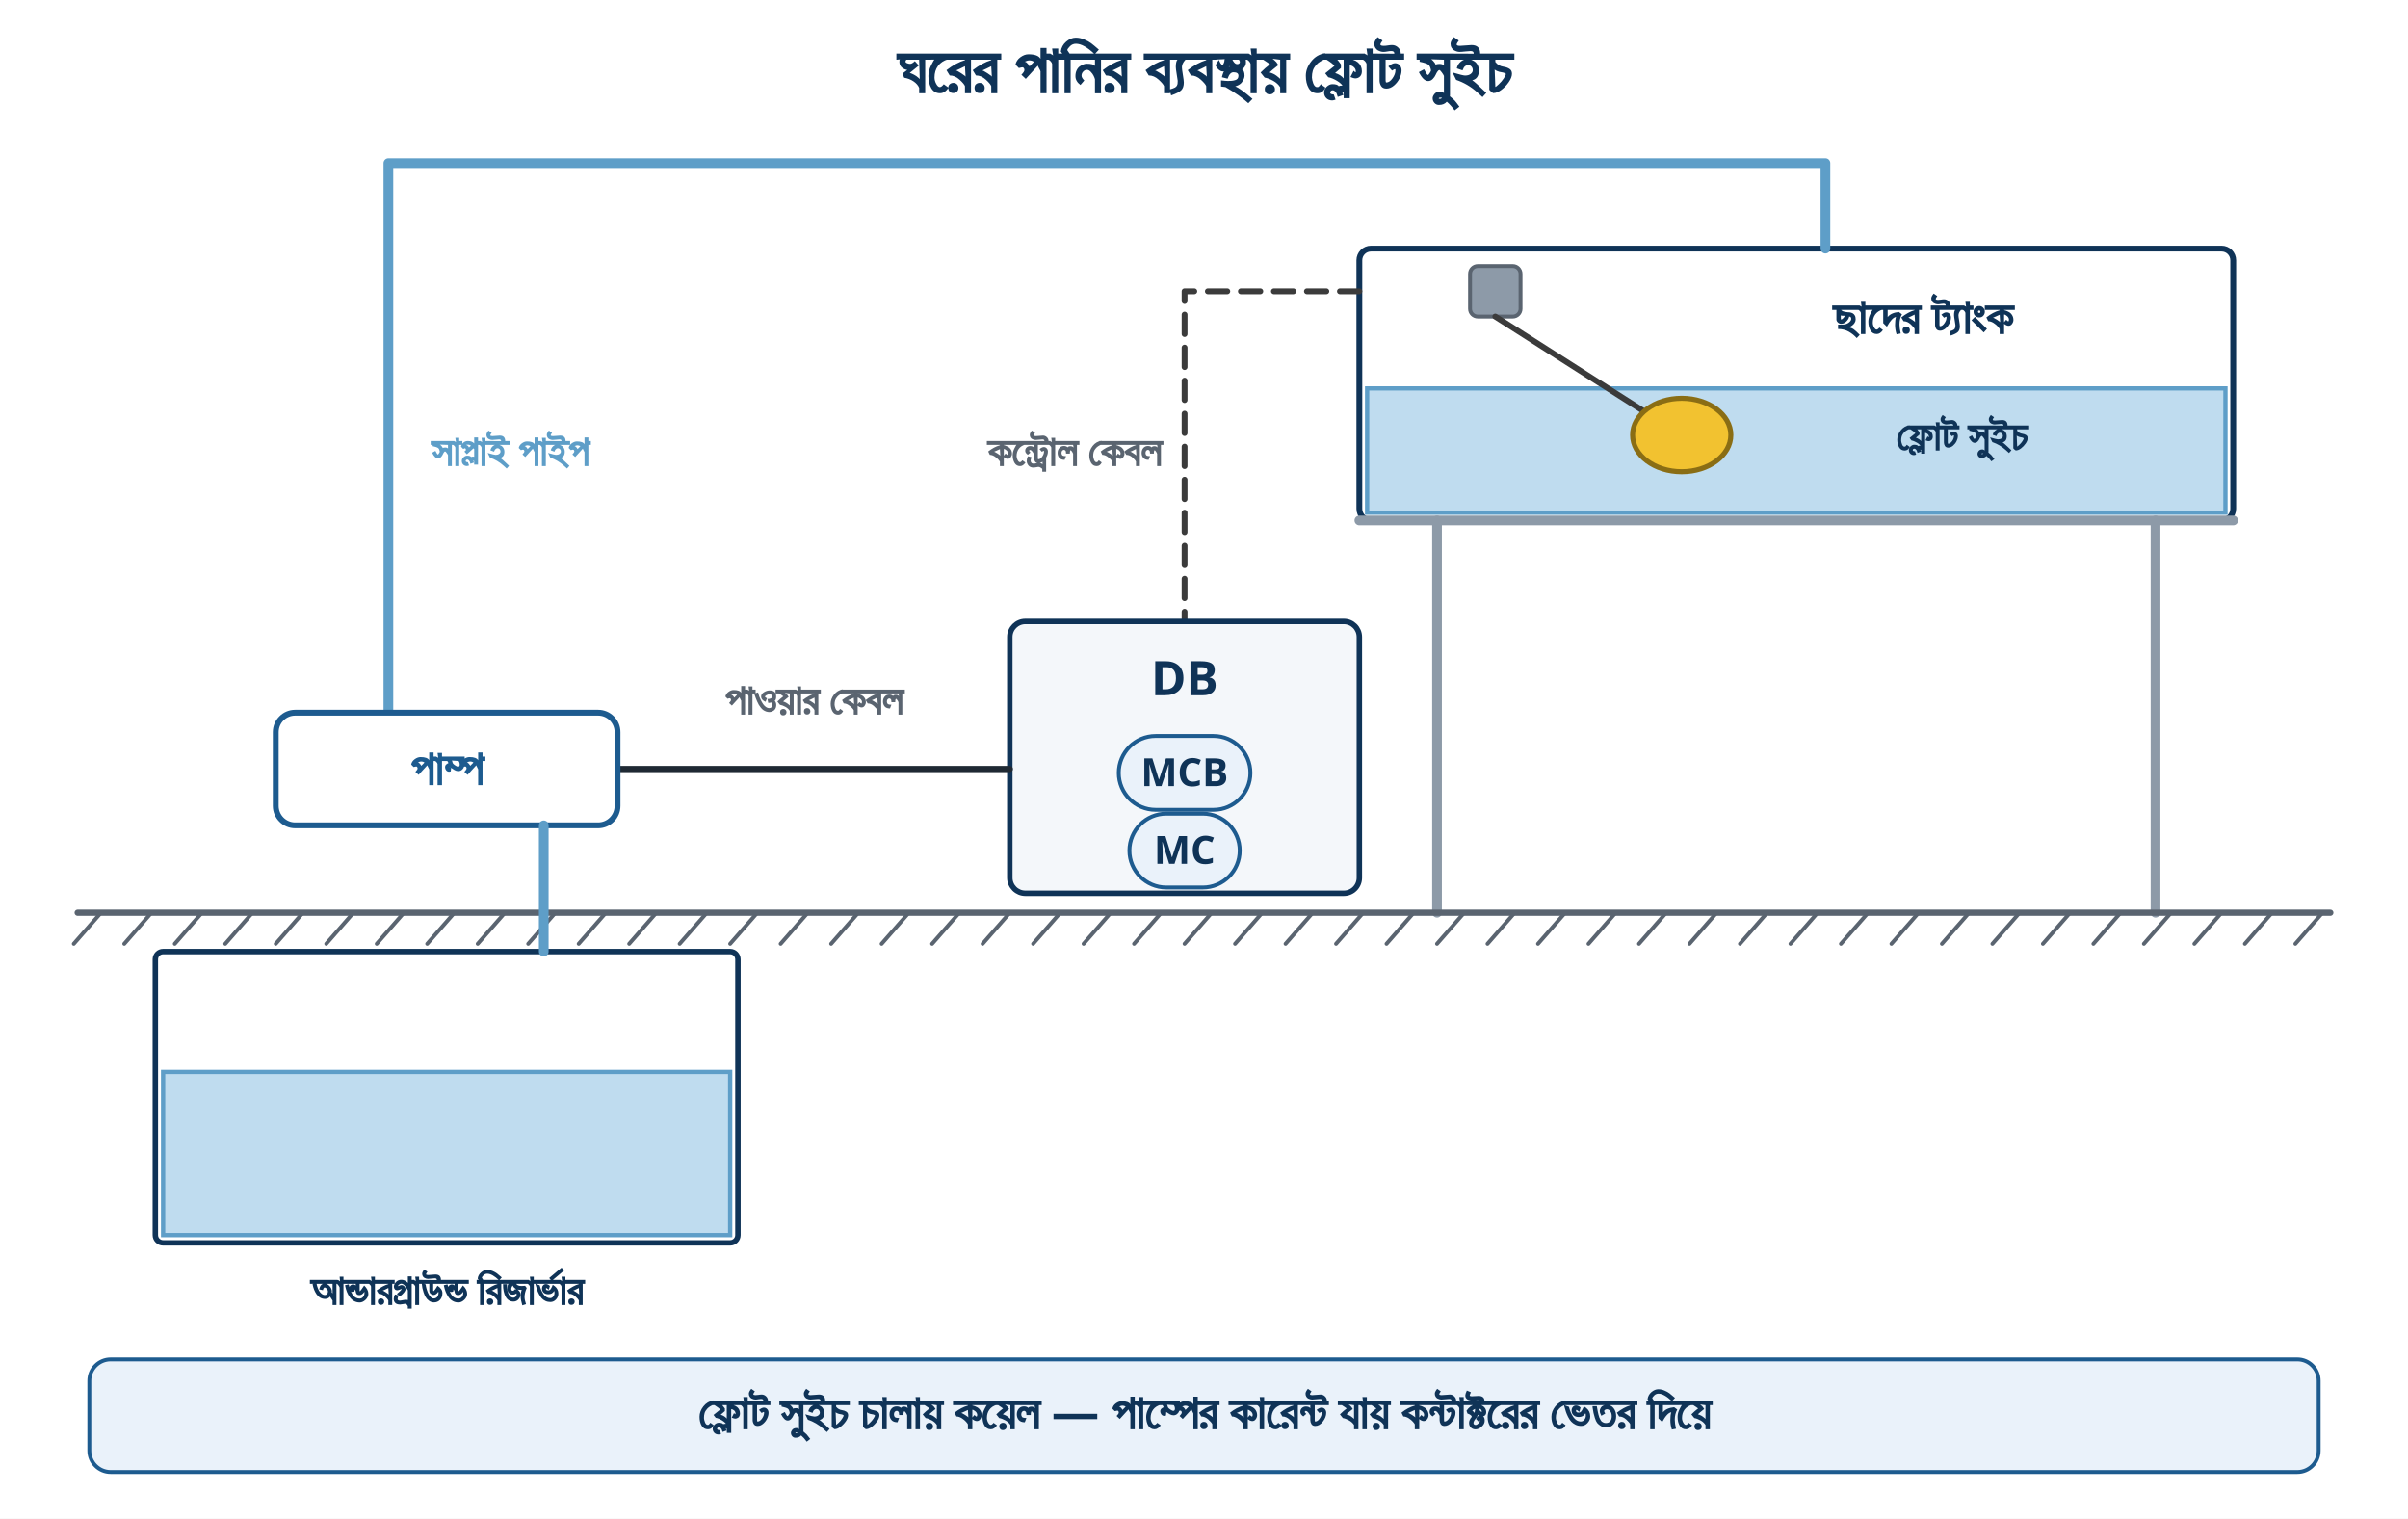
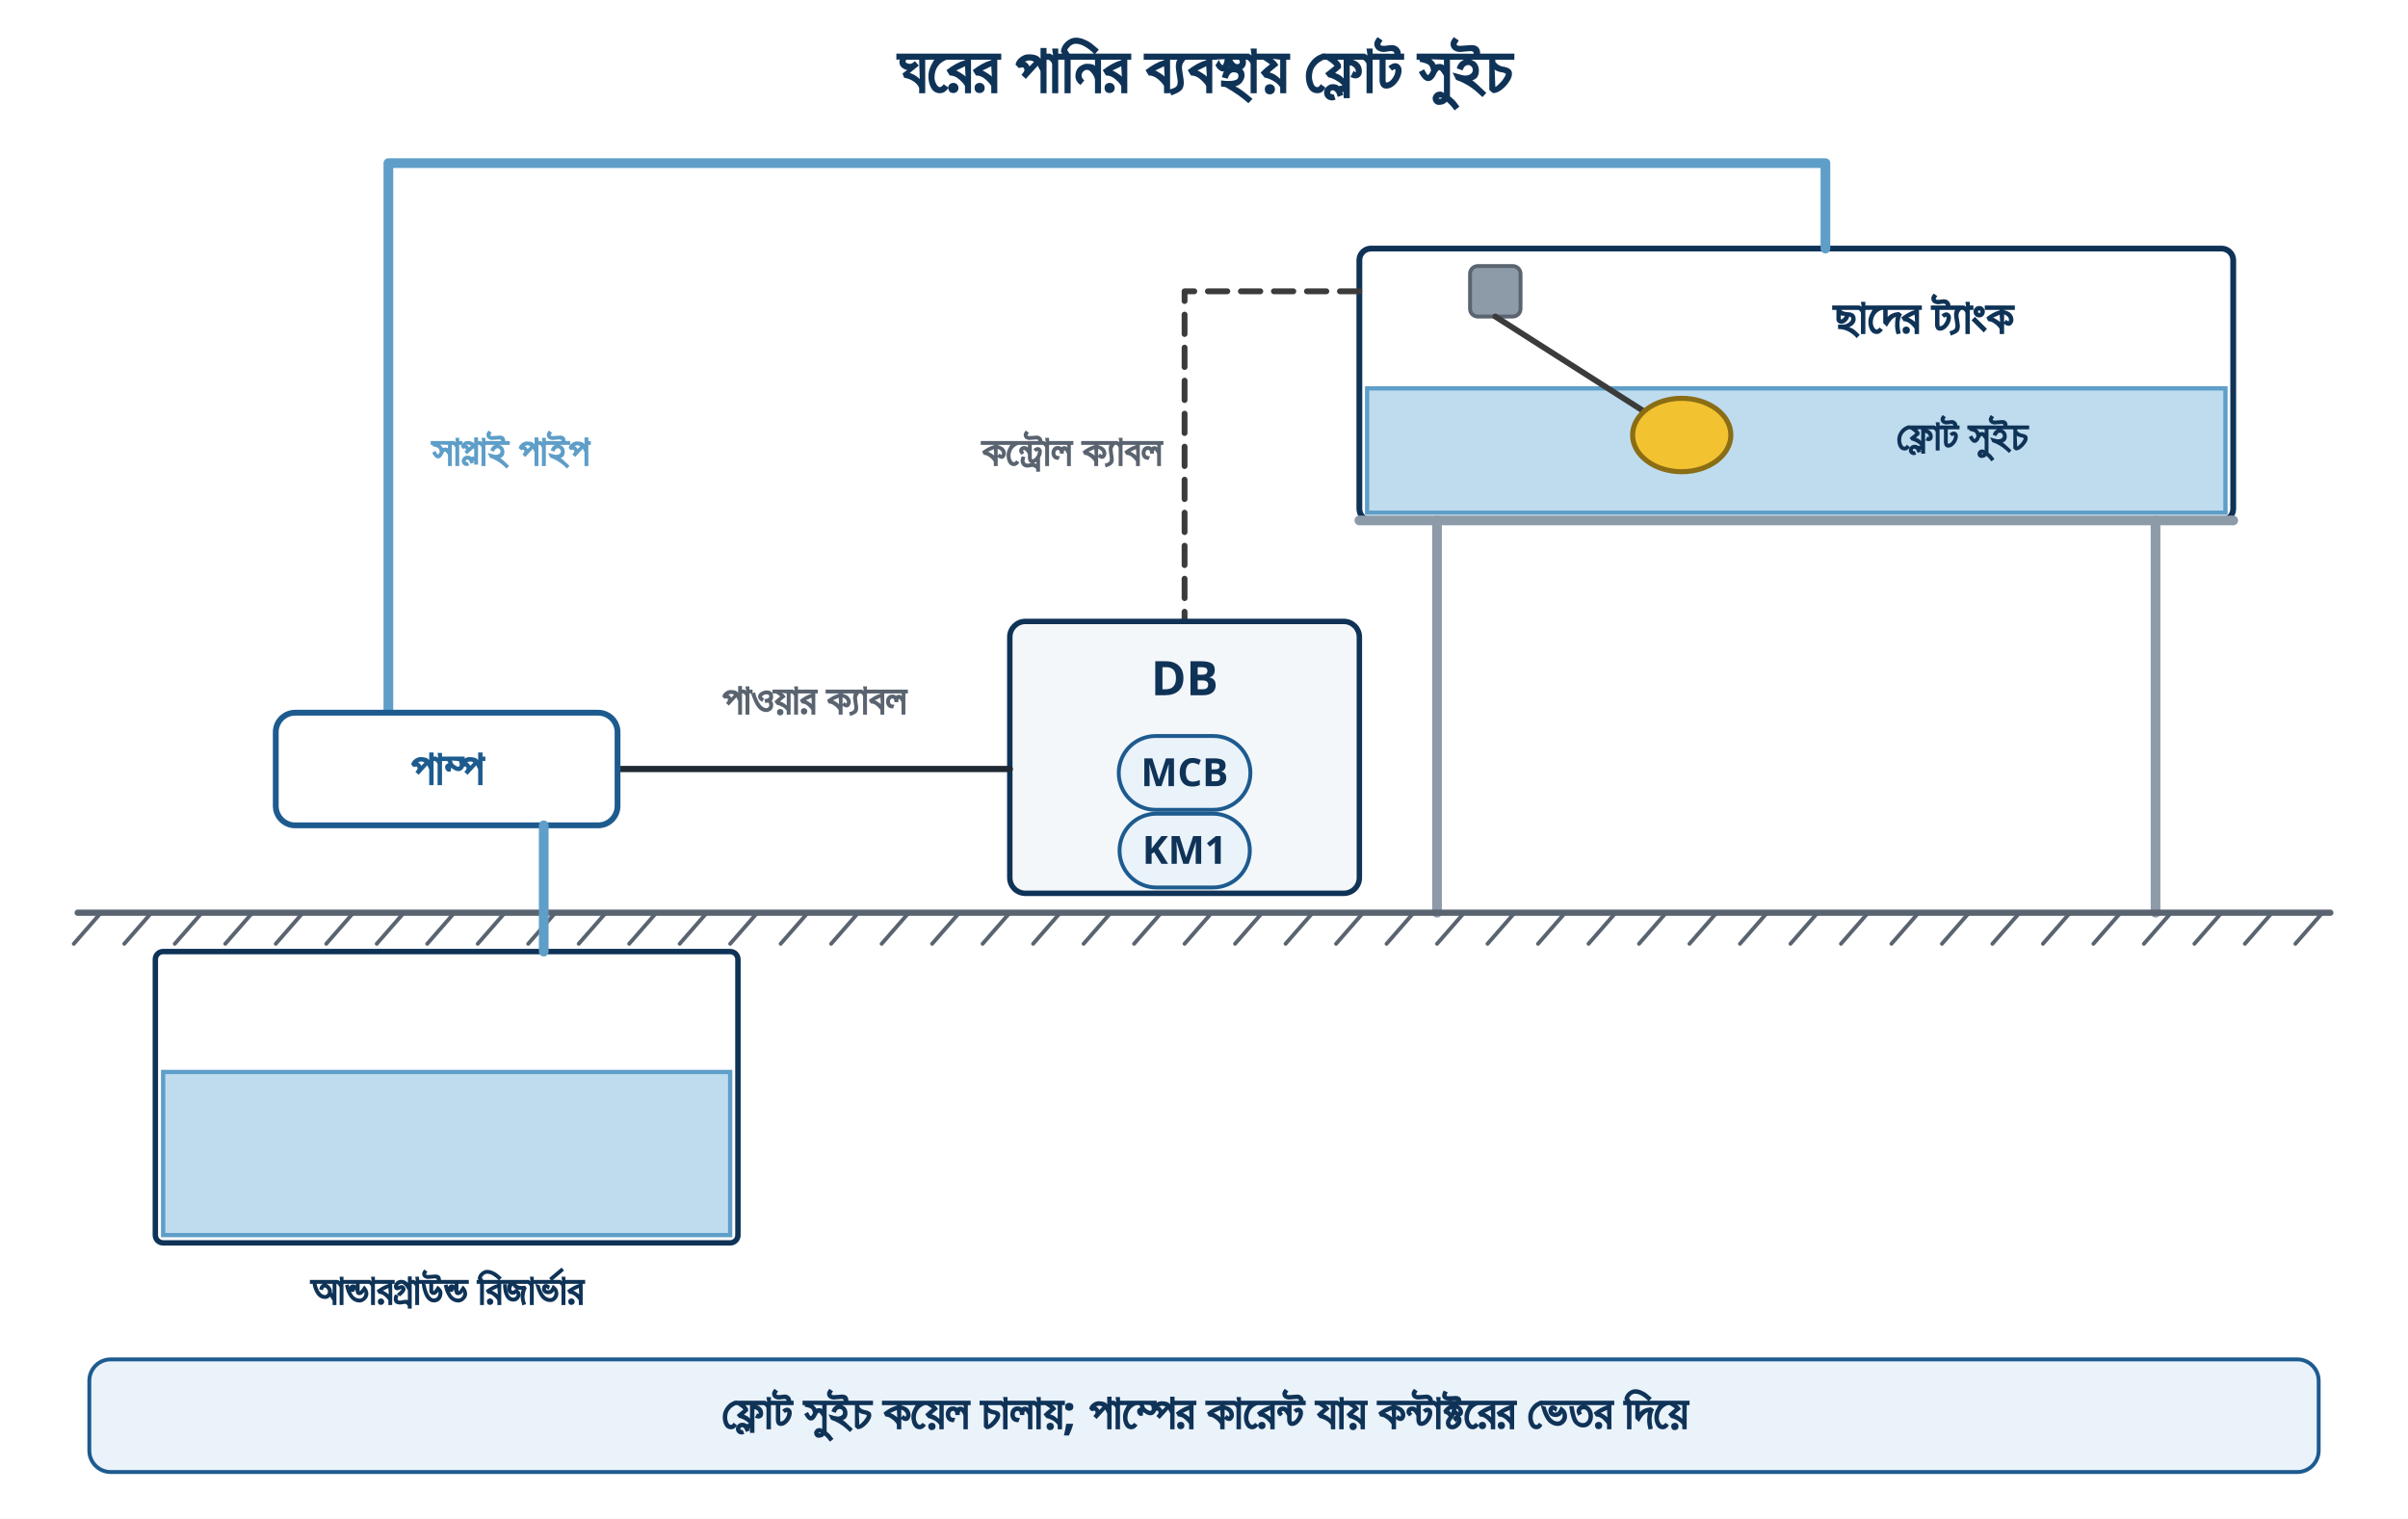
<svg xmlns="http://www.w3.org/2000/svg" width="1240" height="782" viewBox="0 0 1240 782">
  <rect width="1240" height="782" fill="#FFFFFF" />
  <text x="620.0" y="48.0" font-family="Kalpurush" font-size="34" font-weight="700" fill="#0F3357" text-anchor="middle">ঘরের পানির ব্যবস্থায় ফ্লোট সুইচ</text>
  <rect x="700.0" y="128.0" width="450.0" height="140.0" rx="6" fill="#FFFFFF" stroke="#0F3357" stroke-width="3.0" />
  <rect x="704.0" y="200.0" width="442.0" height="64.0" rx="0" fill="#BFDCEF" stroke="#5E9EC8" stroke-width="2.2" />
  <text x="990.0" y="172.0" font-family="Kalpurush" font-size="24.5" font-weight="700" fill="#0F3357" text-anchor="middle">ছাদের ট্যাংক</text>
  <path d="M 740 268 L 740 470" fill="none" stroke="#8D9AA8" stroke-width="5.0" stroke-linecap="round" stroke-linejoin="round" />
  <path d="M 1110 268 L 1110 470" fill="none" stroke="#8D9AA8" stroke-width="5.0" stroke-linecap="round" stroke-linejoin="round" />
  <path d="M 700 268 L 1150 268" fill="none" stroke="#8D9AA8" stroke-width="5.0" stroke-linecap="round" stroke-linejoin="round" />
  <path d="M 200 367 L 200 84 L 940 84 L 940 128" fill="none" stroke="#5E9EC8" stroke-width="5.0" stroke-linecap="round" stroke-linejoin="round" />
  <text x="222.0" y="240.0" font-family="Kalpurush" font-size="21.5" font-weight="700" fill="#5E9EC8" text-anchor="start">সাপ্লাই পাইপ</text>
  <rect x="757.0" y="137.0" width="26.0" height="26.0" rx="4" fill="#8D9AA8" stroke="#5A6470" stroke-width="2" />
  <path d="M 770 163 L 850 214" fill="none" stroke="#3B3B3B" stroke-width="3.0" stroke-linecap="round" stroke-linejoin="round" />
  <ellipse cx="866.0" cy="224.0" rx="25.3" ry="18.9" fill="#F2C230" stroke="#8A6D14" stroke-width="2.6" />
  <text x="1010.0" y="232.0" font-family="Kalpurush" font-size="21.5" font-weight="700" fill="#0F3357" text-anchor="middle">ফ্লোট সুইচ</text>
  <path d="M 700 150 L 610 150 L 610 320" fill="none" stroke="#3B3B3B" stroke-width="3.0" stroke-linecap="round" stroke-linejoin="round" stroke-dasharray="10 7" />
-   <text x="598.0" y="240.0" font-family="Kalpurush" font-size="21.5" font-weight="700" fill="#5A6470" text-anchor="end">কন্ট্রোল কেবল</text>
+   <text x="598.0" y="240.0" font-family="Kalpurush" font-size="21.5" font-weight="700" fill="#5A6470" text-anchor="end">কন্ট্রোল ক্যাবল</text>
  <rect x="520.0" y="320.0" width="180.0" height="140.0" rx="8" fill="#F4F7FA" stroke="#0F3357" stroke-width="2.8" />
  <text x="610.0" y="358.0" font-family="Kalpurush" font-size="24.5" font-weight="700" fill="#0F3357" text-anchor="middle">DB</text>
  <rect x="576.1" y="379.0" width="67.8" height="38.0" rx="19" fill="#EAF2FA" stroke="#1D5B8F" stroke-width="2" />
  <text x="610.0" y="404.8" font-family="Kalpurush" font-size="20" font-weight="700" fill="#0F3357" text-anchor="middle">MCB</text>
-   <rect x="581.6" y="419.0" width="56.8" height="38.0" rx="19" fill="#EAF2FA" stroke="#1D5B8F" stroke-width="2" />
-   <text x="610.0" y="444.8" font-family="Kalpurush" font-size="20" font-weight="700" fill="#0F3357" text-anchor="middle">MC</text>
+   <rect x="576.5" y="419.0" width="67.1" height="38.0" rx="19" fill="#EAF2FA" stroke="#1D5B8F" stroke-width="2" />
+   <text x="610.0" y="444.8" font-family="Kalpurush" font-size="20" font-weight="700" fill="#0F3357" text-anchor="middle">KM1</text>
  <path d="M 520 396 L 318 396" fill="none" stroke="#1F2933" stroke-width="3.2" stroke-linecap="round" stroke-linejoin="round" />
-   <text x="419.0" y="368.0" font-family="Kalpurush" font-size="21.5" font-weight="700" fill="#5A6470" text-anchor="middle">পাওয়ার কেবল</text>
+   <text x="419.0" y="368.0" font-family="Kalpurush" font-size="21.5" font-weight="700" fill="#5A6470" text-anchor="middle">পাওয়ার ক্যাবল</text>
  <rect x="142.0" y="367.0" width="176.0" height="58.0" rx="10" fill="#FFFFFF" stroke="#1D5B8F" stroke-width="3.0" />
  <text x="230.0" y="404.3" font-family="Kalpurush" font-size="24.5" font-weight="700" fill="#1D5B8F" text-anchor="middle">পাম্প</text>
  <line x1="40.0" y1="470.0" x2="1200.0" y2="470.0" stroke="#5A6470" stroke-width="3.2" stroke-linecap="round" />
  <path d="M 52 470 L 38 486" fill="none" stroke="#5A6470" stroke-width="2.0" stroke-linecap="round" stroke-linejoin="round" />
  <path d="M 78 470 L 64 486" fill="none" stroke="#5A6470" stroke-width="2.0" stroke-linecap="round" stroke-linejoin="round" />
  <path d="M 104 470 L 90 486" fill="none" stroke="#5A6470" stroke-width="2.0" stroke-linecap="round" stroke-linejoin="round" />
  <path d="M 130 470 L 116 486" fill="none" stroke="#5A6470" stroke-width="2.0" stroke-linecap="round" stroke-linejoin="round" />
  <path d="M 156 470 L 142 486" fill="none" stroke="#5A6470" stroke-width="2.0" stroke-linecap="round" stroke-linejoin="round" />
  <path d="M 182 470 L 168 486" fill="none" stroke="#5A6470" stroke-width="2.0" stroke-linecap="round" stroke-linejoin="round" />
  <path d="M 208 470 L 194 486" fill="none" stroke="#5A6470" stroke-width="2.0" stroke-linecap="round" stroke-linejoin="round" />
  <path d="M 234 470 L 220 486" fill="none" stroke="#5A6470" stroke-width="2.0" stroke-linecap="round" stroke-linejoin="round" />
  <path d="M 260 470 L 246 486" fill="none" stroke="#5A6470" stroke-width="2.0" stroke-linecap="round" stroke-linejoin="round" />
  <path d="M 286 470 L 272 486" fill="none" stroke="#5A6470" stroke-width="2.0" stroke-linecap="round" stroke-linejoin="round" />
  <path d="M 312 470 L 298 486" fill="none" stroke="#5A6470" stroke-width="2.0" stroke-linecap="round" stroke-linejoin="round" />
  <path d="M 338 470 L 324 486" fill="none" stroke="#5A6470" stroke-width="2.0" stroke-linecap="round" stroke-linejoin="round" />
  <path d="M 364 470 L 350 486" fill="none" stroke="#5A6470" stroke-width="2.0" stroke-linecap="round" stroke-linejoin="round" />
  <path d="M 390 470 L 376 486" fill="none" stroke="#5A6470" stroke-width="2.0" stroke-linecap="round" stroke-linejoin="round" />
  <path d="M 416 470 L 402 486" fill="none" stroke="#5A6470" stroke-width="2.0" stroke-linecap="round" stroke-linejoin="round" />
  <path d="M 442 470 L 428 486" fill="none" stroke="#5A6470" stroke-width="2.0" stroke-linecap="round" stroke-linejoin="round" />
  <path d="M 468 470 L 454 486" fill="none" stroke="#5A6470" stroke-width="2.0" stroke-linecap="round" stroke-linejoin="round" />
  <path d="M 494 470 L 480 486" fill="none" stroke="#5A6470" stroke-width="2.0" stroke-linecap="round" stroke-linejoin="round" />
  <path d="M 520 470 L 506 486" fill="none" stroke="#5A6470" stroke-width="2.0" stroke-linecap="round" stroke-linejoin="round" />
  <path d="M 546 470 L 532 486" fill="none" stroke="#5A6470" stroke-width="2.0" stroke-linecap="round" stroke-linejoin="round" />
  <path d="M 572 470 L 558 486" fill="none" stroke="#5A6470" stroke-width="2.0" stroke-linecap="round" stroke-linejoin="round" />
  <path d="M 598 470 L 584 486" fill="none" stroke="#5A6470" stroke-width="2.0" stroke-linecap="round" stroke-linejoin="round" />
  <path d="M 624 470 L 610 486" fill="none" stroke="#5A6470" stroke-width="2.0" stroke-linecap="round" stroke-linejoin="round" />
  <path d="M 650 470 L 636 486" fill="none" stroke="#5A6470" stroke-width="2.0" stroke-linecap="round" stroke-linejoin="round" />
  <path d="M 676 470 L 662 486" fill="none" stroke="#5A6470" stroke-width="2.0" stroke-linecap="round" stroke-linejoin="round" />
  <path d="M 702 470 L 688 486" fill="none" stroke="#5A6470" stroke-width="2.0" stroke-linecap="round" stroke-linejoin="round" />
  <path d="M 728 470 L 714 486" fill="none" stroke="#5A6470" stroke-width="2.0" stroke-linecap="round" stroke-linejoin="round" />
  <path d="M 754 470 L 740 486" fill="none" stroke="#5A6470" stroke-width="2.0" stroke-linecap="round" stroke-linejoin="round" />
  <path d="M 780 470 L 766 486" fill="none" stroke="#5A6470" stroke-width="2.0" stroke-linecap="round" stroke-linejoin="round" />
  <path d="M 806 470 L 792 486" fill="none" stroke="#5A6470" stroke-width="2.0" stroke-linecap="round" stroke-linejoin="round" />
  <path d="M 832 470 L 818 486" fill="none" stroke="#5A6470" stroke-width="2.0" stroke-linecap="round" stroke-linejoin="round" />
  <path d="M 858 470 L 844 486" fill="none" stroke="#5A6470" stroke-width="2.0" stroke-linecap="round" stroke-linejoin="round" />
  <path d="M 884 470 L 870 486" fill="none" stroke="#5A6470" stroke-width="2.0" stroke-linecap="round" stroke-linejoin="round" />
  <path d="M 910 470 L 896 486" fill="none" stroke="#5A6470" stroke-width="2.0" stroke-linecap="round" stroke-linejoin="round" />
  <path d="M 936 470 L 922 486" fill="none" stroke="#5A6470" stroke-width="2.0" stroke-linecap="round" stroke-linejoin="round" />
  <path d="M 962 470 L 948 486" fill="none" stroke="#5A6470" stroke-width="2.0" stroke-linecap="round" stroke-linejoin="round" />
  <path d="M 988 470 L 974 486" fill="none" stroke="#5A6470" stroke-width="2.0" stroke-linecap="round" stroke-linejoin="round" />
  <path d="M 1014 470 L 1000 486" fill="none" stroke="#5A6470" stroke-width="2.0" stroke-linecap="round" stroke-linejoin="round" />
  <path d="M 1040 470 L 1026 486" fill="none" stroke="#5A6470" stroke-width="2.0" stroke-linecap="round" stroke-linejoin="round" />
  <path d="M 1066 470 L 1052 486" fill="none" stroke="#5A6470" stroke-width="2.0" stroke-linecap="round" stroke-linejoin="round" />
  <path d="M 1092 470 L 1078 486" fill="none" stroke="#5A6470" stroke-width="2.0" stroke-linecap="round" stroke-linejoin="round" />
  <path d="M 1118 470 L 1104 486" fill="none" stroke="#5A6470" stroke-width="2.0" stroke-linecap="round" stroke-linejoin="round" />
  <path d="M 1144 470 L 1130 486" fill="none" stroke="#5A6470" stroke-width="2.0" stroke-linecap="round" stroke-linejoin="round" />
  <path d="M 1170 470 L 1156 486" fill="none" stroke="#5A6470" stroke-width="2.0" stroke-linecap="round" stroke-linejoin="round" />
  <path d="M 1196 470 L 1182 486" fill="none" stroke="#5A6470" stroke-width="2.0" stroke-linecap="round" stroke-linejoin="round" />
  <rect x="80.0" y="490.0" width="300.0" height="150.0" rx="4" fill="#FFFFFF" stroke="#0F3357" stroke-width="2.8" />
  <rect x="84.0" y="552.0" width="292.0" height="84.0" rx="0" fill="#BFDCEF" stroke="#5E9EC8" stroke-width="2.2" />
  <text x="230.0" y="672.0" font-family="Kalpurush" font-size="21.5" font-weight="700" fill="#0F3357" text-anchor="middle">আন্ডারগ্রাউন্ড রিজার্ভার</text>
  <path d="M 280 425 L 280 490" fill="none" stroke="#5E9EC8" stroke-width="5.0" stroke-linecap="round" stroke-linejoin="round" />
  <rect x="46.0" y="700.0" width="1148.0" height="58.0" rx="11" fill="#EAF2FA" stroke="#1D5B8F" stroke-width="2" />
-   <text x="620.0" y="736.0" font-family="Kalpurush" font-size="24.5" font-weight="700" fill="#0F3357" text-anchor="middle">ফ্লোট সুইচ চালায় কয়েল — পাম্পের কারেন্ট যায় কন্টাক্টরের ভেতর দিয়ে</text>
+   <text x="620.0" y="736.0" font-family="Kalpurush" font-size="24.5" font-weight="700" fill="#0F3357" text-anchor="middle">ফ্লোট সুইচ কয়েল চালায়; পাম্পের কারেন্ট যায় কন্টাক্টরের ভেতর দিয়ে</text>
</svg>
